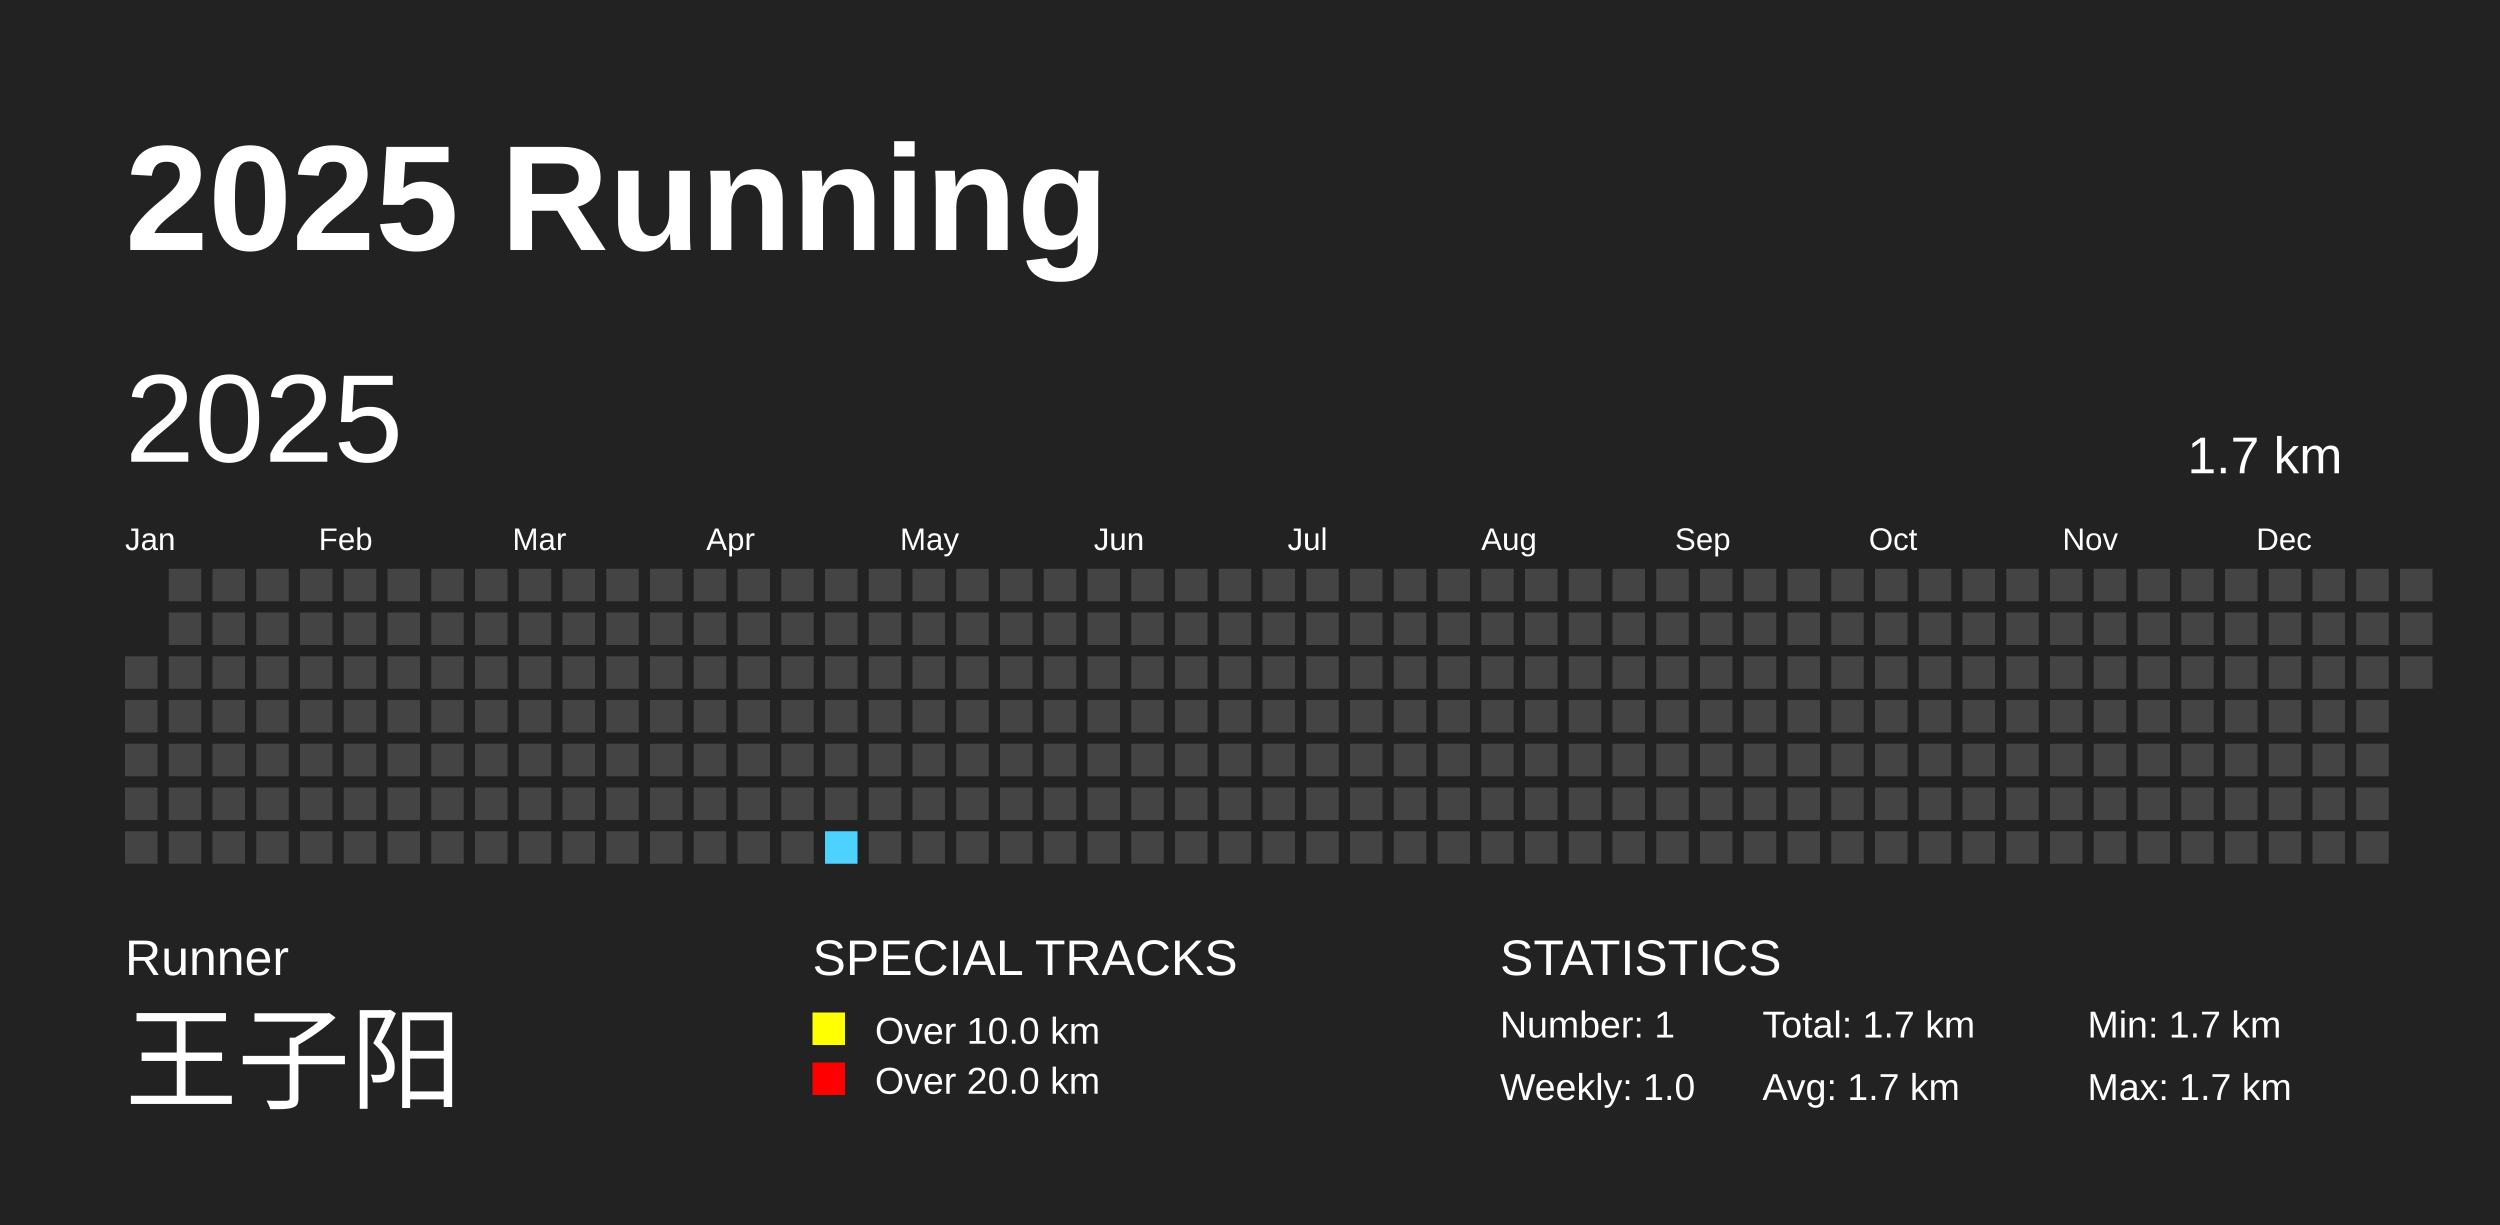
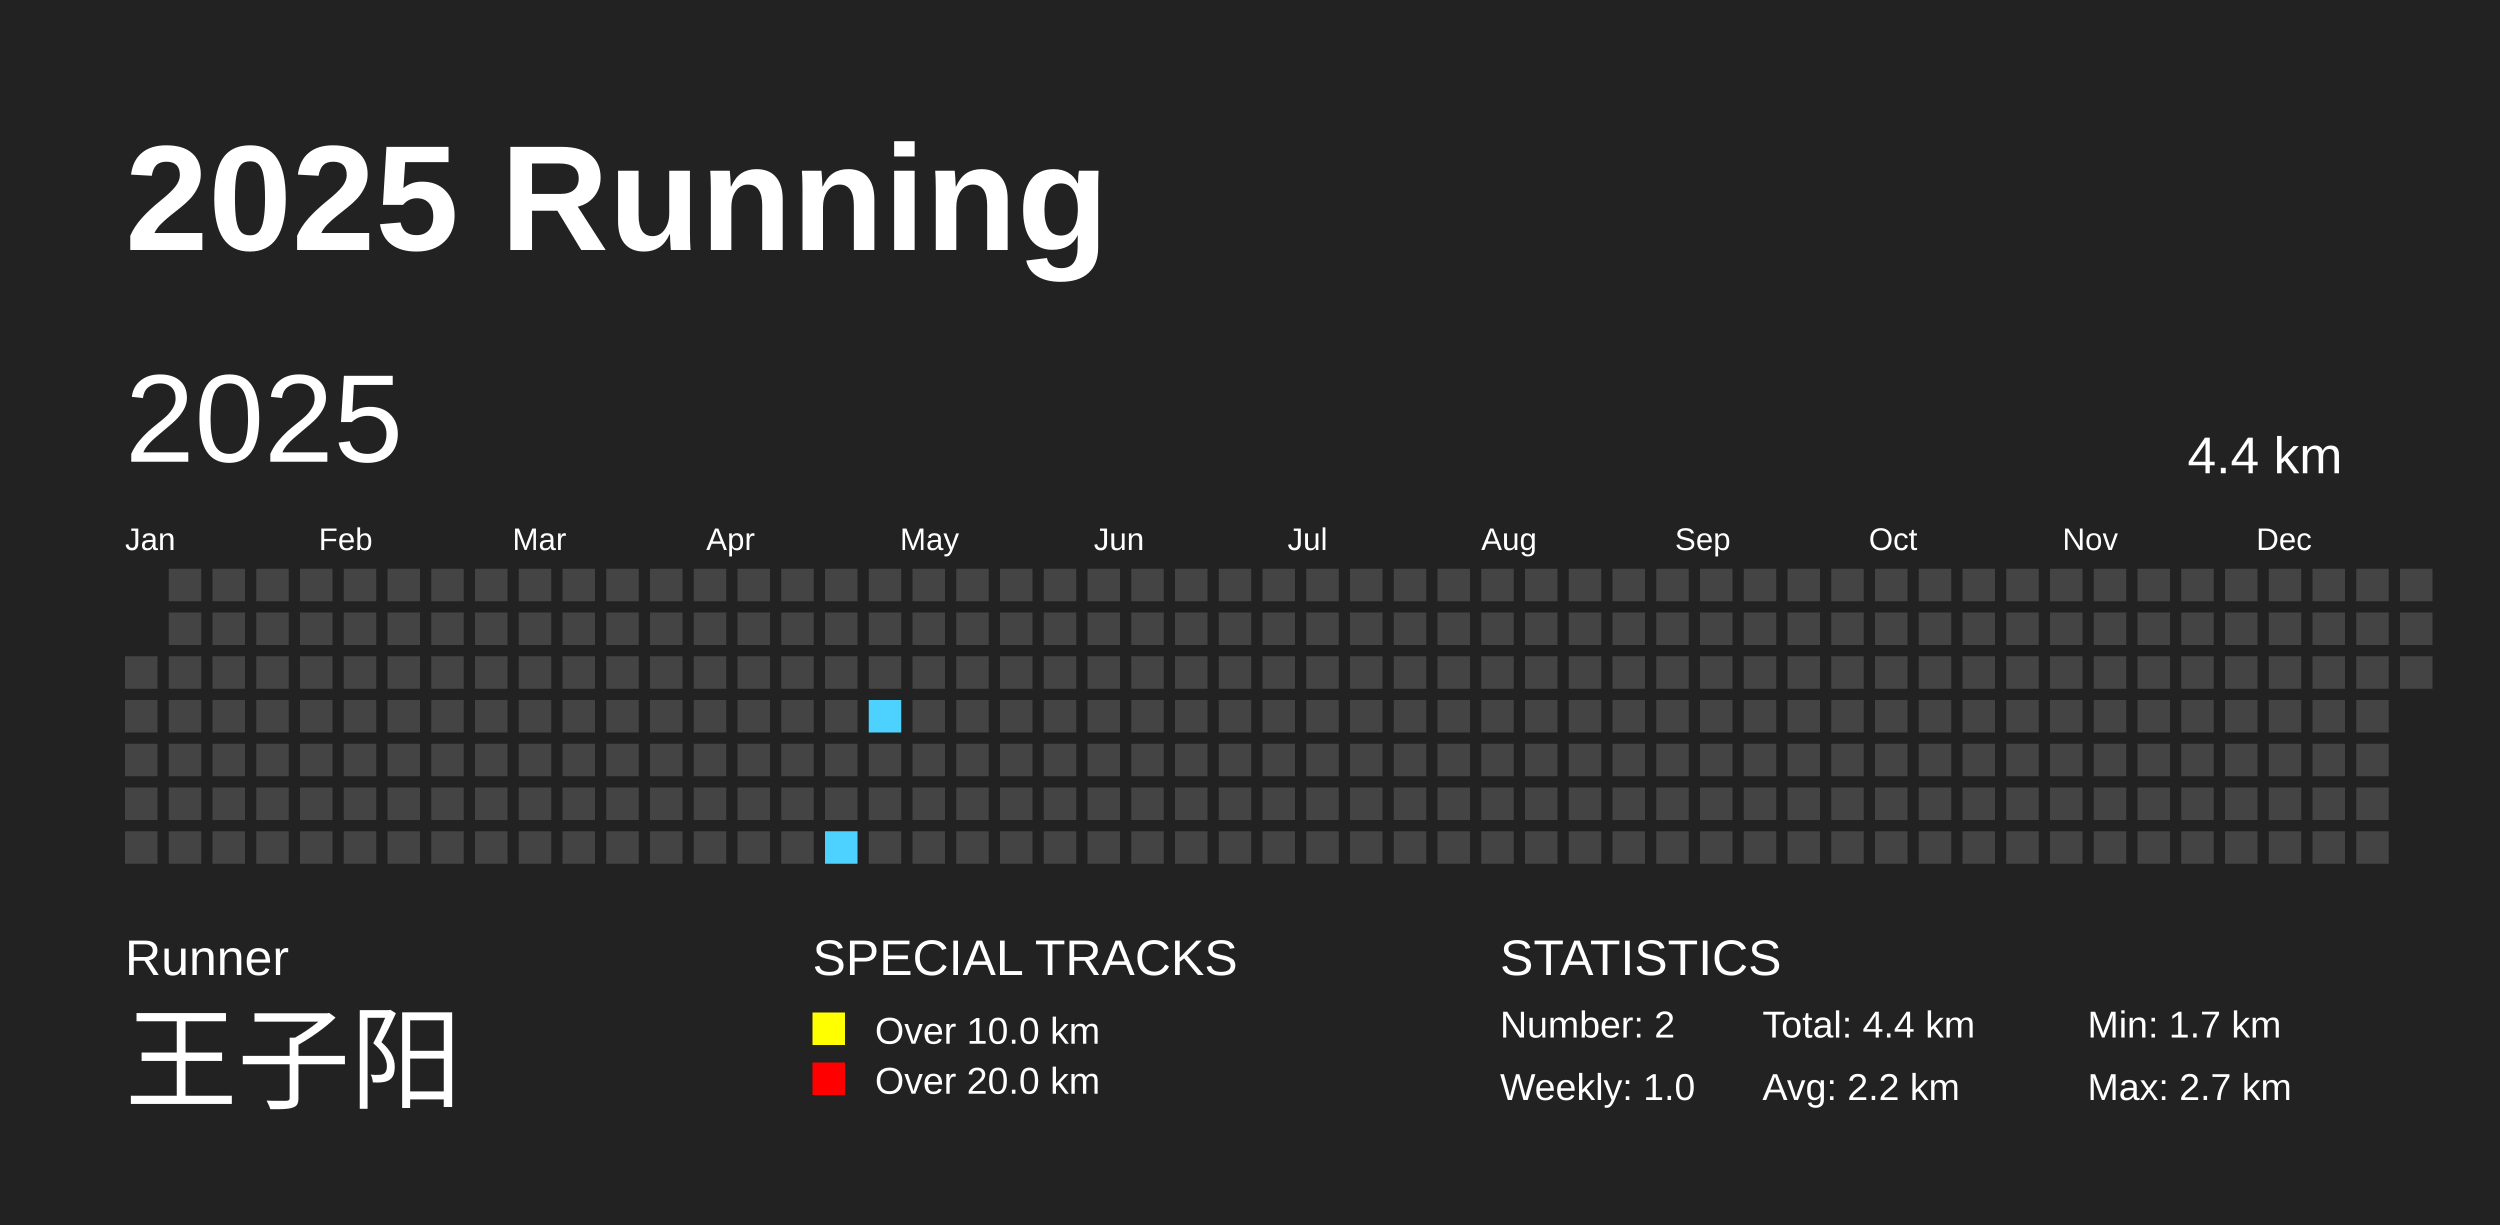
<svg xmlns="http://www.w3.org/2000/svg" baseProfile="full" height="98mm" version="1.1" viewBox="0,0,200,98" width="200mm">
  <defs />
  <rect fill="#222222" height="98" width="200" x="0" y="0" />
  <text fill="#FFFFFF" style="font-size:12px; font-family:Arial; font-weight:bold;" x="10" y="20">2025 Running</text>
  <text fill="#FFFFFF" style="font-size:4px; font-family:Arial" x="10" y="78">Runner</text>
  <text fill="#FFFFFF" style="font-size:9px; font-family:Arial" x="10" y="88">王子阳</text>
  <text fill="#FFFFFF" style="font-size:4px; font-family:Arial" x="65" y="78">SPECIAL TRACKS</text>
  <rect fill="yellow" height="2.6" width="2.6" x="65" y="81" />
  <text fill="#FFFFFF" style="font-size:3px; font-family:Arial" x="70" y="83.5">Over 10.0 km</text>
  <rect fill="red" height="2.6" width="2.6" x="65" y="85" />
  <text fill="#FFFFFF" style="font-size:3px; font-family:Arial" x="70" y="87.5">Over 20.0 km</text>
  <text fill="#FFFFFF" style="font-size:4px; font-family:Arial" x="120" y="78">STATISTICS</text>
-   <text fill="#FFFFFF" style="font-size:3px; font-family:Arial" x="120" y="83">Number: 1</text>
+   <text fill="#FFFFFF" style="font-size:3px; font-family:Arial" x="120" y="83">Number: 2</text>
  <text fill="#FFFFFF" style="font-size:3px; font-family:Arial" x="120" y="88">Weekly: 1.0</text>
-   <text fill="#FFFFFF" style="font-size:3px; font-family:Arial" x="141" y="83">Total: 1.7 km</text>
-   <text fill="#FFFFFF" style="font-size:3px; font-family:Arial" x="141" y="88">Avg: 1.7 km</text>
+   <text fill="#FFFFFF" style="font-size:3px; font-family:Arial" x="141" y="83">Total: 4.4 km</text>
+   <text fill="#FFFFFF" style="font-size:3px; font-family:Arial" x="141" y="88">Avg: 2.2 km</text>
  <text fill="#FFFFFF" style="font-size:3px; font-family:Arial" x="167" y="83">Min: 1.7 km</text>
-   <text fill="#FFFFFF" style="font-size:3px; font-family:Arial" x="167" y="88">Max: 1.7 km</text>
+   <text fill="#FFFFFF" style="font-size:3px; font-family:Arial" x="167" y="88">Max: 2.7 km</text>
  <text dominant-baseline="hanging" fill="#FFFFFF" style="font-size:10.0px; font-family:Arial;" x="10" y="30">2025</text>
-   <text dominant-baseline="hanging" fill="#FFFFFF" style="font-size:4.125px; font-family:Arial;" x="175" y="35">1.7 km</text>
+   <text dominant-baseline="hanging" fill="#FFFFFF" style="font-size:4.125px; font-family:Arial;" x="175" y="35">4.4 km</text>
  <text fill="#FFFFFF" style="font-size:2.5px; font-family:Arial" x="10.0" y="44">Jan</text>
  <text fill="#FFFFFF" style="font-size:2.5px; font-family:Arial" x="25.5" y="44">Feb</text>
  <text fill="#FFFFFF" style="font-size:2.5px; font-family:Arial" x="41.0" y="44">Mar</text>
  <text fill="#FFFFFF" style="font-size:2.5px; font-family:Arial" x="56.5" y="44">Apr</text>
  <text fill="#FFFFFF" style="font-size:2.5px; font-family:Arial" x="72.0" y="44">May</text>
  <text fill="#FFFFFF" style="font-size:2.5px; font-family:Arial" x="87.5" y="44">Jun</text>
  <text fill="#FFFFFF" style="font-size:2.5px; font-family:Arial" x="103.0" y="44">Jul</text>
  <text fill="#FFFFFF" style="font-size:2.5px; font-family:Arial" x="118.5" y="44">Aug</text>
  <text fill="#FFFFFF" style="font-size:2.5px; font-family:Arial" x="134.0" y="44">Sep</text>
  <text fill="#FFFFFF" style="font-size:2.5px; font-family:Arial" x="149.5" y="44">Oct</text>
  <text fill="#FFFFFF" style="font-size:2.5px; font-family:Arial" x="165.0" y="44">Nov</text>
  <text fill="#FFFFFF" style="font-size:2.5px; font-family:Arial" x="180.5" y="44">Dec</text>
  <rect fill="#444444" height="2.6" width="2.6" x="10.0" y="52.5" />
  <rect fill="#444444" height="2.6" width="2.6" x="10.0" y="56.0" />
  <rect fill="#444444" height="2.6" width="2.6" x="10.0" y="59.5" />
  <rect fill="#444444" height="2.6" width="2.6" x="10.0" y="63.0" />
  <rect fill="#444444" height="2.6" width="2.6" x="10.0" y="66.5" />
  <rect fill="#444444" height="2.6" width="2.6" x="13.5" y="45.5" />
  <rect fill="#444444" height="2.6" width="2.6" x="13.5" y="49.0" />
  <rect fill="#444444" height="2.6" width="2.6" x="13.5" y="52.5" />
  <rect fill="#444444" height="2.6" width="2.6" x="13.5" y="56.0" />
  <rect fill="#444444" height="2.6" width="2.6" x="13.5" y="59.5" />
  <rect fill="#444444" height="2.6" width="2.6" x="13.5" y="63.0" />
  <rect fill="#444444" height="2.6" width="2.6" x="13.5" y="66.5" />
  <rect fill="#444444" height="2.6" width="2.6" x="17.0" y="45.5" />
  <rect fill="#444444" height="2.6" width="2.6" x="17.0" y="49.0" />
  <rect fill="#444444" height="2.6" width="2.6" x="17.0" y="52.5" />
  <rect fill="#444444" height="2.6" width="2.6" x="17.0" y="56.0" />
  <rect fill="#444444" height="2.6" width="2.6" x="17.0" y="59.5" />
  <rect fill="#444444" height="2.6" width="2.6" x="17.0" y="63.0" />
  <rect fill="#444444" height="2.6" width="2.6" x="17.0" y="66.5" />
  <rect fill="#444444" height="2.6" width="2.6" x="20.5" y="45.5" />
  <rect fill="#444444" height="2.6" width="2.6" x="20.5" y="49.0" />
  <rect fill="#444444" height="2.6" width="2.6" x="20.5" y="52.5" />
  <rect fill="#444444" height="2.6" width="2.6" x="20.5" y="56.0" />
  <rect fill="#444444" height="2.6" width="2.6" x="20.5" y="59.5" />
  <rect fill="#444444" height="2.6" width="2.6" x="20.5" y="63.0" />
  <rect fill="#444444" height="2.6" width="2.6" x="20.5" y="66.5" />
  <rect fill="#444444" height="2.6" width="2.6" x="24.0" y="45.5" />
  <rect fill="#444444" height="2.6" width="2.6" x="24.0" y="49.0" />
  <rect fill="#444444" height="2.6" width="2.6" x="24.0" y="52.5" />
  <rect fill="#444444" height="2.6" width="2.6" x="24.0" y="56.0" />
  <rect fill="#444444" height="2.6" width="2.6" x="24.0" y="59.5" />
  <rect fill="#444444" height="2.6" width="2.6" x="24.0" y="63.0" />
  <rect fill="#444444" height="2.6" width="2.6" x="24.0" y="66.5" />
  <rect fill="#444444" height="2.6" width="2.6" x="27.5" y="45.5" />
  <rect fill="#444444" height="2.6" width="2.6" x="27.5" y="49.0" />
  <rect fill="#444444" height="2.6" width="2.6" x="27.5" y="52.5" />
  <rect fill="#444444" height="2.6" width="2.6" x="27.5" y="56.0" />
  <rect fill="#444444" height="2.6" width="2.6" x="27.5" y="59.5" />
  <rect fill="#444444" height="2.6" width="2.6" x="27.5" y="63.0" />
  <rect fill="#444444" height="2.6" width="2.6" x="27.5" y="66.5" />
  <rect fill="#444444" height="2.6" width="2.6" x="31.0" y="45.5" />
  <rect fill="#444444" height="2.6" width="2.6" x="31.0" y="49.0" />
  <rect fill="#444444" height="2.6" width="2.6" x="31.0" y="52.5" />
  <rect fill="#444444" height="2.6" width="2.6" x="31.0" y="56.0" />
  <rect fill="#444444" height="2.6" width="2.6" x="31.0" y="59.5" />
  <rect fill="#444444" height="2.6" width="2.6" x="31.0" y="63.0" />
  <rect fill="#444444" height="2.6" width="2.6" x="31.0" y="66.5" />
  <rect fill="#444444" height="2.6" width="2.6" x="34.5" y="45.5" />
  <rect fill="#444444" height="2.6" width="2.6" x="34.5" y="49.0" />
  <rect fill="#444444" height="2.6" width="2.6" x="34.5" y="52.5" />
  <rect fill="#444444" height="2.6" width="2.6" x="34.5" y="56.0" />
  <rect fill="#444444" height="2.6" width="2.6" x="34.5" y="59.5" />
  <rect fill="#444444" height="2.6" width="2.6" x="34.5" y="63.0" />
  <rect fill="#444444" height="2.6" width="2.6" x="34.5" y="66.5" />
  <rect fill="#444444" height="2.6" width="2.6" x="38.0" y="45.5" />
  <rect fill="#444444" height="2.6" width="2.6" x="38.0" y="49.0" />
  <rect fill="#444444" height="2.6" width="2.6" x="38.0" y="52.5" />
  <rect fill="#444444" height="2.6" width="2.6" x="38.0" y="56.0" />
  <rect fill="#444444" height="2.6" width="2.6" x="38.0" y="59.5" />
  <rect fill="#444444" height="2.6" width="2.6" x="38.0" y="63.0" />
  <rect fill="#444444" height="2.6" width="2.6" x="38.0" y="66.5" />
  <rect fill="#444444" height="2.6" width="2.6" x="41.5" y="45.5" />
  <rect fill="#444444" height="2.6" width="2.6" x="41.5" y="49.0" />
  <rect fill="#444444" height="2.6" width="2.6" x="41.5" y="52.5" />
  <rect fill="#444444" height="2.6" width="2.6" x="41.5" y="56.0" />
  <rect fill="#444444" height="2.6" width="2.6" x="41.5" y="59.5" />
  <rect fill="#444444" height="2.6" width="2.6" x="41.5" y="63.0" />
  <rect fill="#444444" height="2.6" width="2.6" x="41.5" y="66.5" />
  <rect fill="#444444" height="2.6" width="2.6" x="45.0" y="45.5" />
  <rect fill="#444444" height="2.6" width="2.6" x="45.0" y="49.0" />
  <rect fill="#444444" height="2.6" width="2.6" x="45.0" y="52.5" />
  <rect fill="#444444" height="2.6" width="2.6" x="45.0" y="56.0" />
  <rect fill="#444444" height="2.6" width="2.6" x="45.0" y="59.5" />
  <rect fill="#444444" height="2.6" width="2.6" x="45.0" y="63.0" />
  <rect fill="#444444" height="2.6" width="2.6" x="45.0" y="66.5" />
  <rect fill="#444444" height="2.6" width="2.6" x="48.5" y="45.5" />
  <rect fill="#444444" height="2.6" width="2.6" x="48.5" y="49.0" />
  <rect fill="#444444" height="2.6" width="2.6" x="48.5" y="52.5" />
  <rect fill="#444444" height="2.6" width="2.6" x="48.5" y="56.0" />
  <rect fill="#444444" height="2.6" width="2.6" x="48.5" y="59.5" />
  <rect fill="#444444" height="2.6" width="2.6" x="48.5" y="63.0" />
  <rect fill="#444444" height="2.6" width="2.6" x="48.5" y="66.5" />
  <rect fill="#444444" height="2.6" width="2.6" x="52.0" y="45.5" />
  <rect fill="#444444" height="2.6" width="2.6" x="52.0" y="49.0" />
  <rect fill="#444444" height="2.6" width="2.6" x="52.0" y="52.5" />
  <rect fill="#444444" height="2.6" width="2.6" x="52.0" y="56.0" />
  <rect fill="#444444" height="2.6" width="2.6" x="52.0" y="59.5" />
  <rect fill="#444444" height="2.6" width="2.6" x="52.0" y="63.0" />
  <rect fill="#444444" height="2.6" width="2.6" x="52.0" y="66.5" />
  <rect fill="#444444" height="2.6" width="2.6" x="55.5" y="45.5" />
  <rect fill="#444444" height="2.6" width="2.6" x="55.5" y="49.0" />
  <rect fill="#444444" height="2.6" width="2.6" x="55.5" y="52.5" />
  <rect fill="#444444" height="2.6" width="2.6" x="55.5" y="56.0" />
  <rect fill="#444444" height="2.6" width="2.6" x="55.5" y="59.5" />
  <rect fill="#444444" height="2.6" width="2.6" x="55.5" y="63.0" />
  <rect fill="#444444" height="2.6" width="2.6" x="55.5" y="66.5" />
  <rect fill="#444444" height="2.6" width="2.6" x="59.0" y="45.5" />
  <rect fill="#444444" height="2.6" width="2.6" x="59.0" y="49.0" />
  <rect fill="#444444" height="2.6" width="2.6" x="59.0" y="52.5" />
  <rect fill="#444444" height="2.6" width="2.6" x="59.0" y="56.0" />
  <rect fill="#444444" height="2.6" width="2.6" x="59.0" y="59.5" />
  <rect fill="#444444" height="2.6" width="2.6" x="59.0" y="63.0" />
  <rect fill="#444444" height="2.6" width="2.6" x="59.0" y="66.5" />
  <rect fill="#444444" height="2.6" width="2.6" x="62.5" y="45.5" />
  <rect fill="#444444" height="2.6" width="2.6" x="62.5" y="49.0" />
  <rect fill="#444444" height="2.6" width="2.6" x="62.5" y="52.5" />
  <rect fill="#444444" height="2.6" width="2.6" x="62.5" y="56.0" />
  <rect fill="#444444" height="2.6" width="2.6" x="62.5" y="59.5" />
  <rect fill="#444444" height="2.6" width="2.6" x="62.5" y="63.0" />
  <rect fill="#444444" height="2.6" width="2.6" x="62.5" y="66.5" />
  <rect fill="#444444" height="2.6" width="2.6" x="66.0" y="45.5" />
  <rect fill="#444444" height="2.6" width="2.6" x="66.0" y="49.0" />
  <rect fill="#444444" height="2.6" width="2.6" x="66.0" y="52.5" />
  <rect fill="#444444" height="2.6" width="2.6" x="66.0" y="56.0" />
  <rect fill="#444444" height="2.6" width="2.6" x="66.0" y="59.5" />
  <rect fill="#444444" height="2.6" width="2.6" x="66.0" y="63.0" />
  <rect fill="#4DD2FF" height="2.6" width="2.6" x="66.0" y="66.5" />
  <rect fill="#444444" height="2.6" width="2.6" x="69.5" y="45.5" />
  <rect fill="#444444" height="2.6" width="2.6" x="69.5" y="49.0" />
  <rect fill="#444444" height="2.6" width="2.6" x="69.5" y="52.5" />
-   <rect fill="#444444" height="2.6" width="2.6" x="69.5" y="56.0" />
+   <rect fill="#4DD2FF" height="2.6" width="2.6" x="69.5" y="56.0" />
  <rect fill="#444444" height="2.6" width="2.6" x="69.5" y="59.5" />
  <rect fill="#444444" height="2.6" width="2.6" x="69.5" y="63.0" />
  <rect fill="#444444" height="2.6" width="2.6" x="69.5" y="66.5" />
  <rect fill="#444444" height="2.6" width="2.6" x="73.0" y="45.5" />
  <rect fill="#444444" height="2.6" width="2.6" x="73.0" y="49.0" />
  <rect fill="#444444" height="2.6" width="2.6" x="73.0" y="52.5" />
  <rect fill="#444444" height="2.6" width="2.6" x="73.0" y="56.0" />
  <rect fill="#444444" height="2.6" width="2.6" x="73.0" y="59.5" />
  <rect fill="#444444" height="2.6" width="2.6" x="73.0" y="63.0" />
  <rect fill="#444444" height="2.6" width="2.6" x="73.0" y="66.5" />
  <rect fill="#444444" height="2.6" width="2.6" x="76.5" y="45.5" />
  <rect fill="#444444" height="2.6" width="2.6" x="76.5" y="49.0" />
  <rect fill="#444444" height="2.6" width="2.6" x="76.5" y="52.5" />
  <rect fill="#444444" height="2.6" width="2.6" x="76.5" y="56.0" />
  <rect fill="#444444" height="2.6" width="2.6" x="76.5" y="59.5" />
  <rect fill="#444444" height="2.6" width="2.6" x="76.5" y="63.0" />
  <rect fill="#444444" height="2.6" width="2.6" x="76.5" y="66.5" />
  <rect fill="#444444" height="2.6" width="2.6" x="80.0" y="45.5" />
  <rect fill="#444444" height="2.6" width="2.6" x="80.0" y="49.0" />
  <rect fill="#444444" height="2.6" width="2.6" x="80.0" y="52.5" />
  <rect fill="#444444" height="2.6" width="2.6" x="80.0" y="56.0" />
  <rect fill="#444444" height="2.6" width="2.6" x="80.0" y="59.5" />
  <rect fill="#444444" height="2.6" width="2.6" x="80.0" y="63.0" />
  <rect fill="#444444" height="2.6" width="2.6" x="80.0" y="66.5" />
  <rect fill="#444444" height="2.6" width="2.6" x="83.5" y="45.5" />
  <rect fill="#444444" height="2.6" width="2.6" x="83.5" y="49.0" />
  <rect fill="#444444" height="2.6" width="2.6" x="83.5" y="52.5" />
  <rect fill="#444444" height="2.6" width="2.6" x="83.5" y="56.0" />
  <rect fill="#444444" height="2.6" width="2.6" x="83.5" y="59.5" />
  <rect fill="#444444" height="2.6" width="2.6" x="83.5" y="63.0" />
  <rect fill="#444444" height="2.6" width="2.6" x="83.5" y="66.5" />
  <rect fill="#444444" height="2.6" width="2.6" x="87.0" y="45.5" />
  <rect fill="#444444" height="2.6" width="2.6" x="87.0" y="49.0" />
  <rect fill="#444444" height="2.6" width="2.6" x="87.0" y="52.5" />
  <rect fill="#444444" height="2.6" width="2.6" x="87.0" y="56.0" />
  <rect fill="#444444" height="2.6" width="2.6" x="87.0" y="59.5" />
  <rect fill="#444444" height="2.6" width="2.6" x="87.0" y="63.0" />
  <rect fill="#444444" height="2.6" width="2.6" x="87.0" y="66.5" />
  <rect fill="#444444" height="2.6" width="2.6" x="90.5" y="45.5" />
  <rect fill="#444444" height="2.6" width="2.6" x="90.5" y="49.0" />
  <rect fill="#444444" height="2.6" width="2.6" x="90.5" y="52.5" />
  <rect fill="#444444" height="2.6" width="2.6" x="90.5" y="56.0" />
  <rect fill="#444444" height="2.6" width="2.6" x="90.5" y="59.5" />
  <rect fill="#444444" height="2.6" width="2.6" x="90.5" y="63.0" />
  <rect fill="#444444" height="2.6" width="2.6" x="90.5" y="66.5" />
  <rect fill="#444444" height="2.6" width="2.6" x="94.0" y="45.5" />
  <rect fill="#444444" height="2.6" width="2.6" x="94.0" y="49.0" />
  <rect fill="#444444" height="2.6" width="2.6" x="94.0" y="52.5" />
  <rect fill="#444444" height="2.6" width="2.6" x="94.0" y="56.0" />
  <rect fill="#444444" height="2.6" width="2.6" x="94.0" y="59.5" />
  <rect fill="#444444" height="2.6" width="2.6" x="94.0" y="63.0" />
  <rect fill="#444444" height="2.6" width="2.6" x="94.0" y="66.5" />
  <rect fill="#444444" height="2.6" width="2.6" x="97.5" y="45.5" />
  <rect fill="#444444" height="2.6" width="2.6" x="97.5" y="49.0" />
  <rect fill="#444444" height="2.6" width="2.6" x="97.5" y="52.5" />
  <rect fill="#444444" height="2.6" width="2.6" x="97.5" y="56.0" />
  <rect fill="#444444" height="2.6" width="2.6" x="97.5" y="59.5" />
  <rect fill="#444444" height="2.6" width="2.6" x="97.5" y="63.0" />
  <rect fill="#444444" height="2.6" width="2.6" x="97.5" y="66.5" />
  <rect fill="#444444" height="2.6" width="2.6" x="101.0" y="45.5" />
  <rect fill="#444444" height="2.6" width="2.6" x="101.0" y="49.0" />
  <rect fill="#444444" height="2.6" width="2.6" x="101.0" y="52.5" />
  <rect fill="#444444" height="2.6" width="2.6" x="101.0" y="56.0" />
  <rect fill="#444444" height="2.6" width="2.6" x="101.0" y="59.5" />
  <rect fill="#444444" height="2.6" width="2.6" x="101.0" y="63.0" />
  <rect fill="#444444" height="2.6" width="2.6" x="101.0" y="66.5" />
  <rect fill="#444444" height="2.6" width="2.6" x="104.5" y="45.5" />
  <rect fill="#444444" height="2.6" width="2.6" x="104.5" y="49.0" />
  <rect fill="#444444" height="2.6" width="2.6" x="104.5" y="52.5" />
  <rect fill="#444444" height="2.6" width="2.6" x="104.5" y="56.0" />
  <rect fill="#444444" height="2.6" width="2.6" x="104.5" y="59.5" />
  <rect fill="#444444" height="2.6" width="2.6" x="104.5" y="63.0" />
  <rect fill="#444444" height="2.6" width="2.6" x="104.5" y="66.5" />
  <rect fill="#444444" height="2.6" width="2.6" x="108.0" y="45.5" />
  <rect fill="#444444" height="2.6" width="2.6" x="108.0" y="49.0" />
  <rect fill="#444444" height="2.6" width="2.6" x="108.0" y="52.5" />
  <rect fill="#444444" height="2.6" width="2.6" x="108.0" y="56.0" />
  <rect fill="#444444" height="2.6" width="2.6" x="108.0" y="59.5" />
  <rect fill="#444444" height="2.6" width="2.6" x="108.0" y="63.0" />
  <rect fill="#444444" height="2.6" width="2.6" x="108.0" y="66.5" />
  <rect fill="#444444" height="2.6" width="2.6" x="111.5" y="45.5" />
  <rect fill="#444444" height="2.6" width="2.6" x="111.5" y="49.0" />
  <rect fill="#444444" height="2.6" width="2.6" x="111.5" y="52.5" />
  <rect fill="#444444" height="2.6" width="2.6" x="111.5" y="56.0" />
  <rect fill="#444444" height="2.6" width="2.6" x="111.5" y="59.5" />
  <rect fill="#444444" height="2.6" width="2.6" x="111.5" y="63.0" />
  <rect fill="#444444" height="2.6" width="2.6" x="111.5" y="66.5" />
  <rect fill="#444444" height="2.6" width="2.6" x="115.0" y="45.5" />
  <rect fill="#444444" height="2.6" width="2.6" x="115.0" y="49.0" />
  <rect fill="#444444" height="2.6" width="2.6" x="115.0" y="52.5" />
  <rect fill="#444444" height="2.6" width="2.6" x="115.0" y="56.0" />
  <rect fill="#444444" height="2.6" width="2.6" x="115.0" y="59.5" />
  <rect fill="#444444" height="2.6" width="2.6" x="115.0" y="63.0" />
  <rect fill="#444444" height="2.6" width="2.6" x="115.0" y="66.5" />
  <rect fill="#444444" height="2.6" width="2.6" x="118.5" y="45.5" />
  <rect fill="#444444" height="2.6" width="2.6" x="118.5" y="49.0" />
  <rect fill="#444444" height="2.6" width="2.6" x="118.5" y="52.5" />
  <rect fill="#444444" height="2.6" width="2.6" x="118.5" y="56.0" />
  <rect fill="#444444" height="2.6" width="2.6" x="118.5" y="59.5" />
  <rect fill="#444444" height="2.6" width="2.6" x="118.5" y="63.0" />
  <rect fill="#444444" height="2.6" width="2.6" x="118.5" y="66.5" />
  <rect fill="#444444" height="2.6" width="2.6" x="122.0" y="45.5" />
  <rect fill="#444444" height="2.6" width="2.6" x="122.0" y="49.0" />
  <rect fill="#444444" height="2.6" width="2.6" x="122.0" y="52.5" />
  <rect fill="#444444" height="2.6" width="2.6" x="122.0" y="56.0" />
  <rect fill="#444444" height="2.6" width="2.6" x="122.0" y="59.5" />
  <rect fill="#444444" height="2.6" width="2.6" x="122.0" y="63.0" />
  <rect fill="#444444" height="2.6" width="2.6" x="122.0" y="66.5" />
  <rect fill="#444444" height="2.6" width="2.6" x="125.5" y="45.5" />
  <rect fill="#444444" height="2.6" width="2.6" x="125.5" y="49.0" />
  <rect fill="#444444" height="2.6" width="2.6" x="125.5" y="52.5" />
  <rect fill="#444444" height="2.6" width="2.6" x="125.5" y="56.0" />
  <rect fill="#444444" height="2.6" width="2.6" x="125.5" y="59.5" />
  <rect fill="#444444" height="2.6" width="2.6" x="125.5" y="63.0" />
  <rect fill="#444444" height="2.6" width="2.6" x="125.5" y="66.5" />
  <rect fill="#444444" height="2.6" width="2.6" x="129.0" y="45.5" />
  <rect fill="#444444" height="2.6" width="2.6" x="129.0" y="49.0" />
  <rect fill="#444444" height="2.6" width="2.6" x="129.0" y="52.5" />
  <rect fill="#444444" height="2.6" width="2.6" x="129.0" y="56.0" />
  <rect fill="#444444" height="2.6" width="2.6" x="129.0" y="59.5" />
  <rect fill="#444444" height="2.6" width="2.6" x="129.0" y="63.0" />
  <rect fill="#444444" height="2.6" width="2.6" x="129.0" y="66.5" />
  <rect fill="#444444" height="2.6" width="2.6" x="132.5" y="45.5" />
  <rect fill="#444444" height="2.6" width="2.6" x="132.5" y="49.0" />
  <rect fill="#444444" height="2.6" width="2.6" x="132.5" y="52.5" />
  <rect fill="#444444" height="2.6" width="2.6" x="132.5" y="56.0" />
  <rect fill="#444444" height="2.6" width="2.6" x="132.5" y="59.5" />
  <rect fill="#444444" height="2.6" width="2.6" x="132.5" y="63.0" />
  <rect fill="#444444" height="2.6" width="2.6" x="132.5" y="66.5" />
  <rect fill="#444444" height="2.6" width="2.6" x="136.0" y="45.5" />
  <rect fill="#444444" height="2.6" width="2.6" x="136.0" y="49.0" />
  <rect fill="#444444" height="2.6" width="2.6" x="136.0" y="52.5" />
  <rect fill="#444444" height="2.6" width="2.6" x="136.0" y="56.0" />
  <rect fill="#444444" height="2.6" width="2.6" x="136.0" y="59.5" />
  <rect fill="#444444" height="2.6" width="2.6" x="136.0" y="63.0" />
  <rect fill="#444444" height="2.6" width="2.6" x="136.0" y="66.5" />
  <rect fill="#444444" height="2.6" width="2.6" x="139.5" y="45.5" />
  <rect fill="#444444" height="2.6" width="2.6" x="139.5" y="49.0" />
  <rect fill="#444444" height="2.6" width="2.6" x="139.5" y="52.5" />
  <rect fill="#444444" height="2.6" width="2.6" x="139.5" y="56.0" />
  <rect fill="#444444" height="2.6" width="2.6" x="139.5" y="59.5" />
  <rect fill="#444444" height="2.6" width="2.6" x="139.5" y="63.0" />
  <rect fill="#444444" height="2.6" width="2.6" x="139.5" y="66.5" />
  <rect fill="#444444" height="2.6" width="2.6" x="143.0" y="45.5" />
  <rect fill="#444444" height="2.6" width="2.6" x="143.0" y="49.0" />
  <rect fill="#444444" height="2.6" width="2.6" x="143.0" y="52.5" />
  <rect fill="#444444" height="2.6" width="2.6" x="143.0" y="56.0" />
  <rect fill="#444444" height="2.6" width="2.6" x="143.0" y="59.5" />
  <rect fill="#444444" height="2.6" width="2.6" x="143.0" y="63.0" />
  <rect fill="#444444" height="2.6" width="2.6" x="143.0" y="66.5" />
  <rect fill="#444444" height="2.6" width="2.6" x="146.5" y="45.5" />
  <rect fill="#444444" height="2.6" width="2.6" x="146.5" y="49.0" />
  <rect fill="#444444" height="2.6" width="2.6" x="146.5" y="52.5" />
  <rect fill="#444444" height="2.6" width="2.6" x="146.5" y="56.0" />
  <rect fill="#444444" height="2.6" width="2.6" x="146.5" y="59.5" />
  <rect fill="#444444" height="2.6" width="2.6" x="146.5" y="63.0" />
  <rect fill="#444444" height="2.6" width="2.6" x="146.5" y="66.5" />
  <rect fill="#444444" height="2.6" width="2.6" x="150.0" y="45.5" />
  <rect fill="#444444" height="2.6" width="2.6" x="150.0" y="49.0" />
  <rect fill="#444444" height="2.6" width="2.6" x="150.0" y="52.5" />
  <rect fill="#444444" height="2.6" width="2.6" x="150.0" y="56.0" />
  <rect fill="#444444" height="2.6" width="2.6" x="150.0" y="59.5" />
  <rect fill="#444444" height="2.6" width="2.6" x="150.0" y="63.0" />
  <rect fill="#444444" height="2.6" width="2.6" x="150.0" y="66.5" />
  <rect fill="#444444" height="2.6" width="2.6" x="153.5" y="45.5" />
  <rect fill="#444444" height="2.6" width="2.6" x="153.5" y="49.0" />
  <rect fill="#444444" height="2.6" width="2.6" x="153.5" y="52.5" />
  <rect fill="#444444" height="2.6" width="2.6" x="153.5" y="56.0" />
  <rect fill="#444444" height="2.6" width="2.6" x="153.5" y="59.5" />
  <rect fill="#444444" height="2.6" width="2.6" x="153.5" y="63.0" />
  <rect fill="#444444" height="2.6" width="2.6" x="153.5" y="66.5" />
  <rect fill="#444444" height="2.6" width="2.6" x="157.0" y="45.5" />
  <rect fill="#444444" height="2.6" width="2.6" x="157.0" y="49.0" />
  <rect fill="#444444" height="2.6" width="2.6" x="157.0" y="52.5" />
  <rect fill="#444444" height="2.6" width="2.6" x="157.0" y="56.0" />
  <rect fill="#444444" height="2.6" width="2.6" x="157.0" y="59.5" />
  <rect fill="#444444" height="2.6" width="2.6" x="157.0" y="63.0" />
  <rect fill="#444444" height="2.6" width="2.6" x="157.0" y="66.5" />
  <rect fill="#444444" height="2.6" width="2.6" x="160.5" y="45.5" />
  <rect fill="#444444" height="2.6" width="2.6" x="160.5" y="49.0" />
  <rect fill="#444444" height="2.6" width="2.6" x="160.5" y="52.5" />
  <rect fill="#444444" height="2.6" width="2.6" x="160.5" y="56.0" />
  <rect fill="#444444" height="2.6" width="2.6" x="160.5" y="59.5" />
  <rect fill="#444444" height="2.6" width="2.6" x="160.5" y="63.0" />
  <rect fill="#444444" height="2.6" width="2.6" x="160.5" y="66.5" />
  <rect fill="#444444" height="2.6" width="2.6" x="164.0" y="45.5" />
  <rect fill="#444444" height="2.6" width="2.6" x="164.0" y="49.0" />
  <rect fill="#444444" height="2.6" width="2.6" x="164.0" y="52.5" />
  <rect fill="#444444" height="2.6" width="2.6" x="164.0" y="56.0" />
  <rect fill="#444444" height="2.6" width="2.6" x="164.0" y="59.5" />
  <rect fill="#444444" height="2.6" width="2.6" x="164.0" y="63.0" />
  <rect fill="#444444" height="2.6" width="2.6" x="164.0" y="66.5" />
  <rect fill="#444444" height="2.6" width="2.6" x="167.5" y="45.5" />
  <rect fill="#444444" height="2.6" width="2.6" x="167.5" y="49.0" />
  <rect fill="#444444" height="2.6" width="2.6" x="167.5" y="52.5" />
  <rect fill="#444444" height="2.6" width="2.6" x="167.5" y="56.0" />
  <rect fill="#444444" height="2.6" width="2.6" x="167.5" y="59.5" />
  <rect fill="#444444" height="2.6" width="2.6" x="167.5" y="63.0" />
  <rect fill="#444444" height="2.6" width="2.6" x="167.5" y="66.5" />
  <rect fill="#444444" height="2.6" width="2.6" x="171.0" y="45.5" />
  <rect fill="#444444" height="2.6" width="2.6" x="171.0" y="49.0" />
  <rect fill="#444444" height="2.6" width="2.6" x="171.0" y="52.5" />
  <rect fill="#444444" height="2.6" width="2.6" x="171.0" y="56.0" />
  <rect fill="#444444" height="2.6" width="2.6" x="171.0" y="59.5" />
  <rect fill="#444444" height="2.6" width="2.6" x="171.0" y="63.0" />
  <rect fill="#444444" height="2.6" width="2.6" x="171.0" y="66.5" />
  <rect fill="#444444" height="2.6" width="2.6" x="174.5" y="45.5" />
  <rect fill="#444444" height="2.6" width="2.6" x="174.5" y="49.0" />
  <rect fill="#444444" height="2.6" width="2.6" x="174.5" y="52.5" />
  <rect fill="#444444" height="2.6" width="2.6" x="174.5" y="56.0" />
  <rect fill="#444444" height="2.6" width="2.6" x="174.5" y="59.5" />
  <rect fill="#444444" height="2.6" width="2.6" x="174.5" y="63.0" />
  <rect fill="#444444" height="2.6" width="2.6" x="174.5" y="66.5" />
  <rect fill="#444444" height="2.6" width="2.6" x="178.0" y="45.5" />
  <rect fill="#444444" height="2.6" width="2.6" x="178.0" y="49.0" />
  <rect fill="#444444" height="2.6" width="2.6" x="178.0" y="52.5" />
  <rect fill="#444444" height="2.6" width="2.6" x="178.0" y="56.0" />
  <rect fill="#444444" height="2.6" width="2.6" x="178.0" y="59.5" />
  <rect fill="#444444" height="2.6" width="2.6" x="178.0" y="63.0" />
  <rect fill="#444444" height="2.6" width="2.6" x="178.0" y="66.5" />
  <rect fill="#444444" height="2.6" width="2.6" x="181.5" y="45.5" />
  <rect fill="#444444" height="2.6" width="2.6" x="181.5" y="49.0" />
  <rect fill="#444444" height="2.6" width="2.6" x="181.5" y="52.5" />
  <rect fill="#444444" height="2.6" width="2.6" x="181.5" y="56.0" />
  <rect fill="#444444" height="2.6" width="2.6" x="181.5" y="59.5" />
  <rect fill="#444444" height="2.6" width="2.6" x="181.5" y="63.0" />
  <rect fill="#444444" height="2.6" width="2.6" x="181.5" y="66.5" />
  <rect fill="#444444" height="2.6" width="2.6" x="185.0" y="45.5" />
  <rect fill="#444444" height="2.6" width="2.6" x="185.0" y="49.0" />
  <rect fill="#444444" height="2.6" width="2.6" x="185.0" y="52.5" />
  <rect fill="#444444" height="2.6" width="2.6" x="185.0" y="56.0" />
  <rect fill="#444444" height="2.6" width="2.6" x="185.0" y="59.5" />
  <rect fill="#444444" height="2.6" width="2.6" x="185.0" y="63.0" />
  <rect fill="#444444" height="2.6" width="2.6" x="185.0" y="66.5" />
  <rect fill="#444444" height="2.6" width="2.6" x="188.5" y="45.5" />
  <rect fill="#444444" height="2.6" width="2.6" x="188.5" y="49.0" />
  <rect fill="#444444" height="2.6" width="2.6" x="188.5" y="52.5" />
  <rect fill="#444444" height="2.6" width="2.6" x="188.5" y="56.0" />
  <rect fill="#444444" height="2.6" width="2.6" x="188.5" y="59.5" />
  <rect fill="#444444" height="2.6" width="2.6" x="188.5" y="63.0" />
  <rect fill="#444444" height="2.6" width="2.6" x="188.5" y="66.5" />
  <rect fill="#444444" height="2.6" width="2.6" x="192.0" y="45.5" />
  <rect fill="#444444" height="2.6" width="2.6" x="192.0" y="49.0" />
  <rect fill="#444444" height="2.6" width="2.6" x="192.0" y="52.5" />
</svg>
